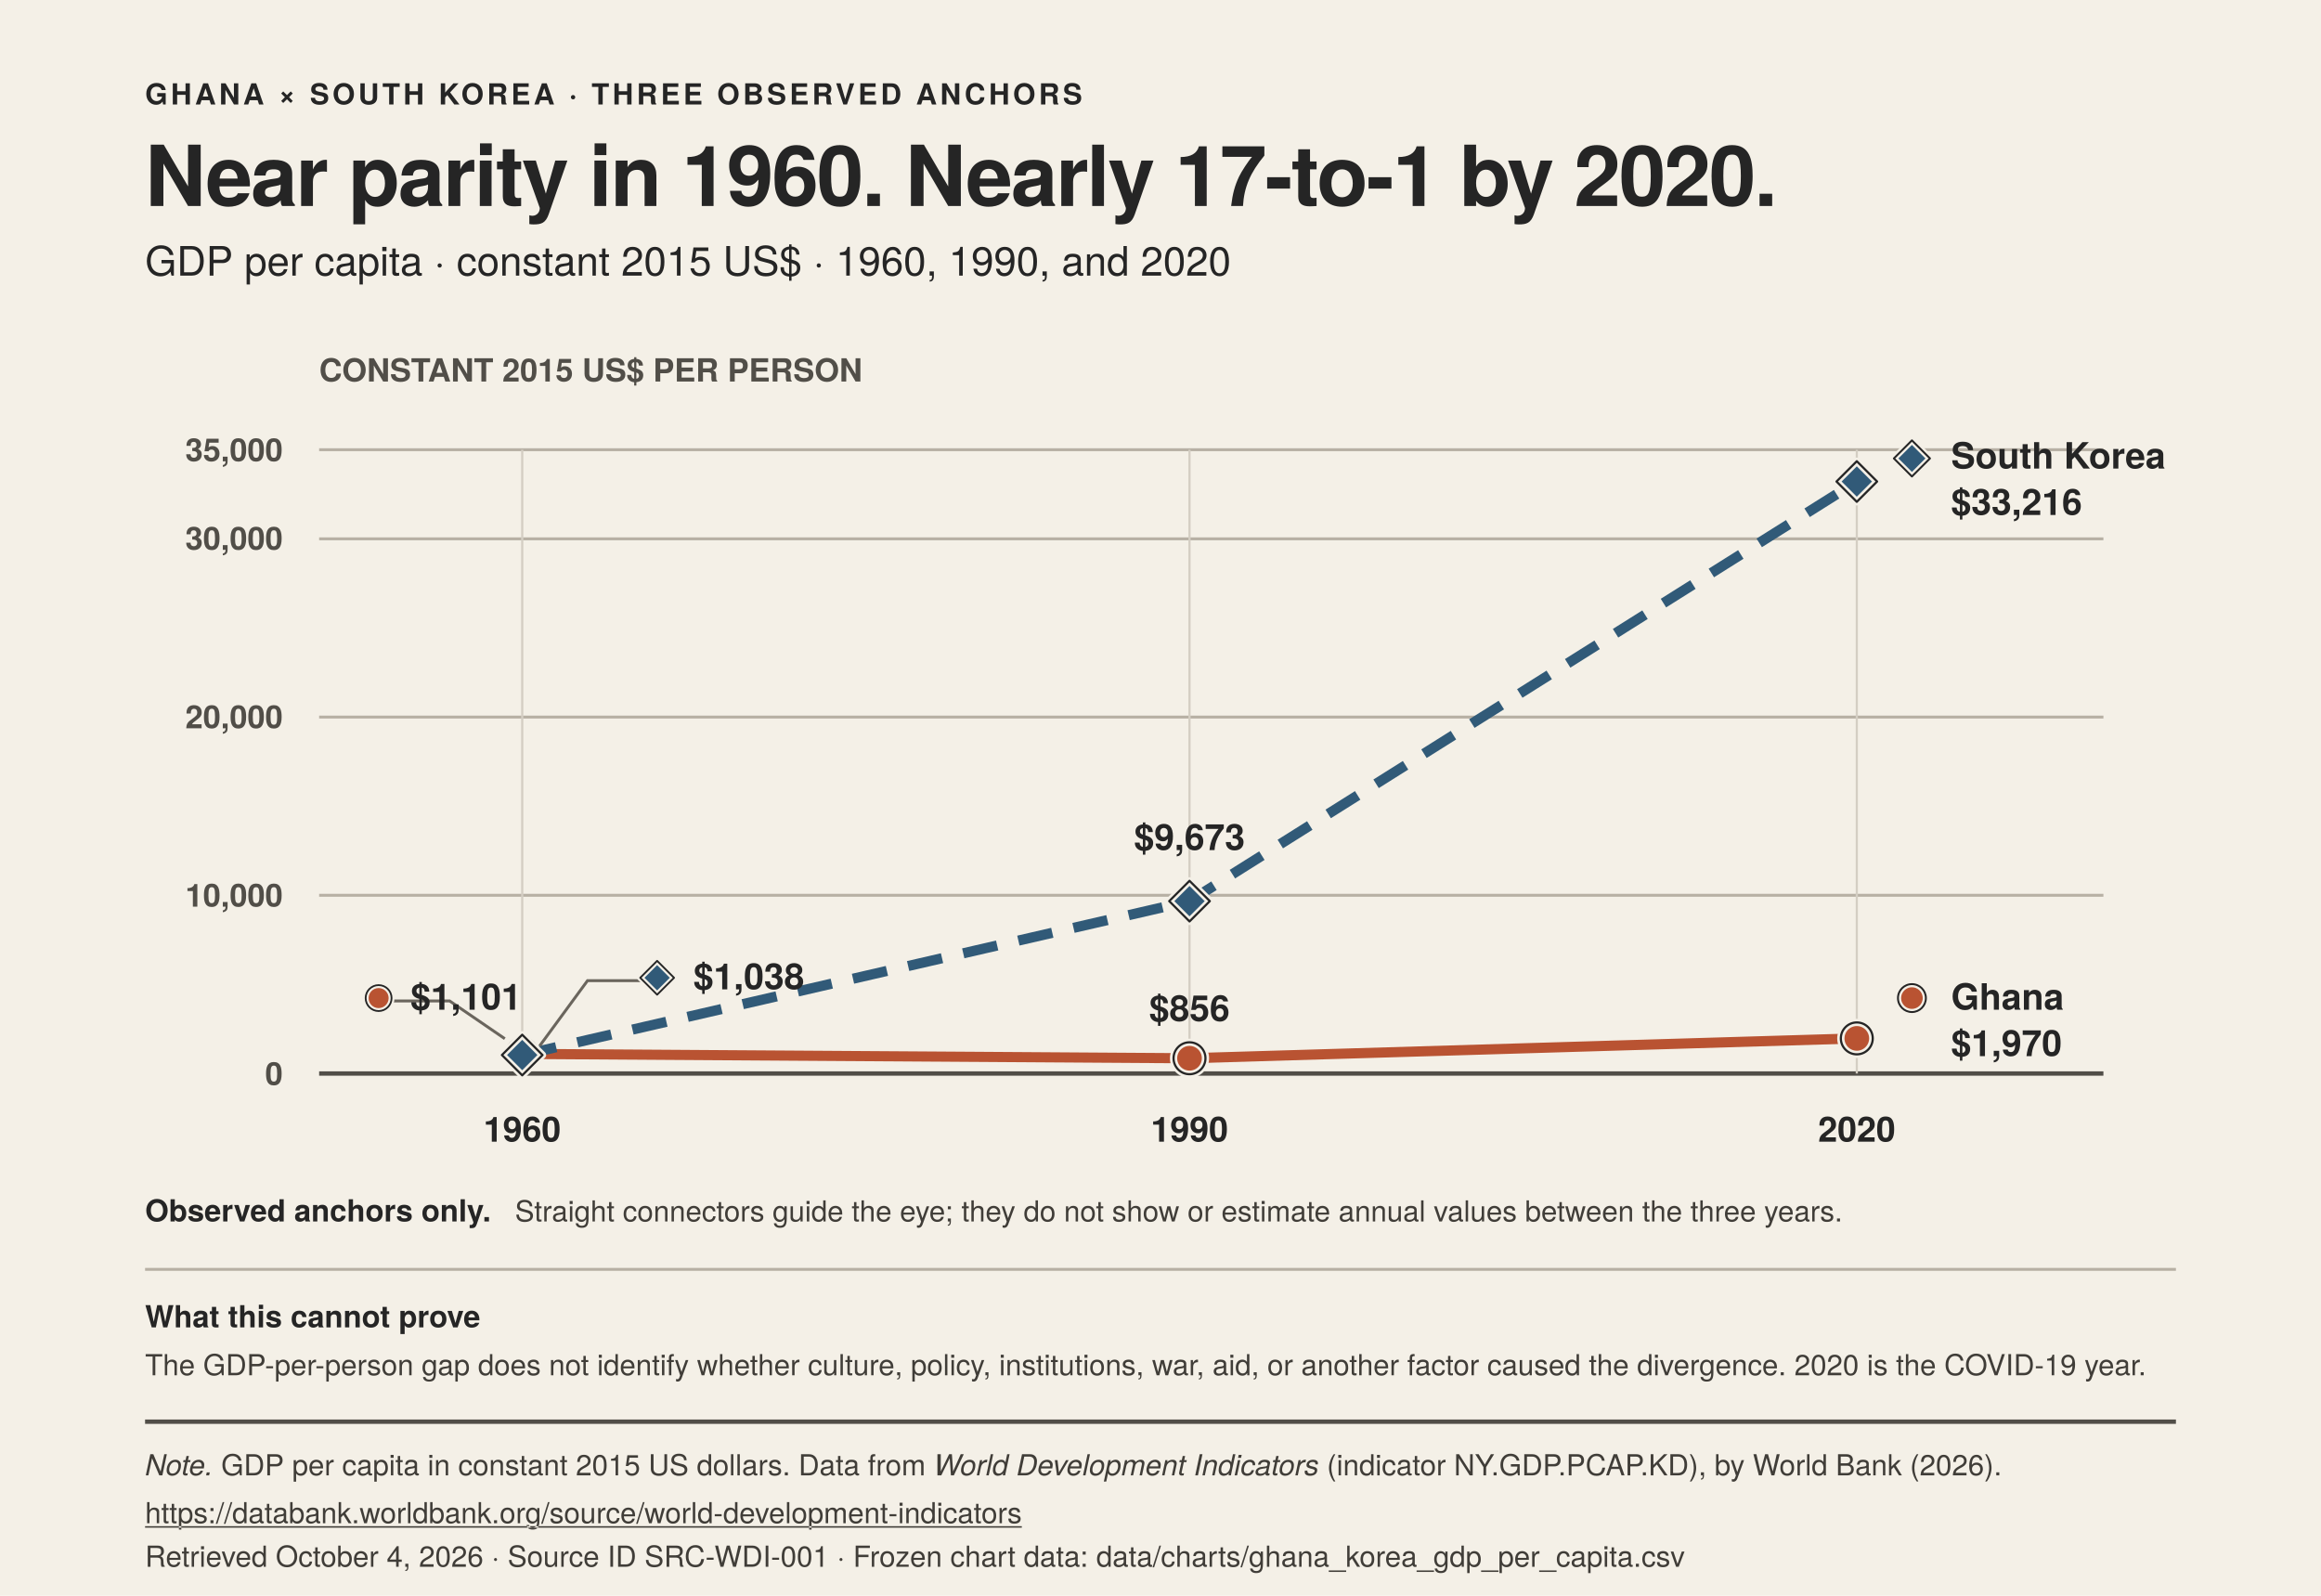
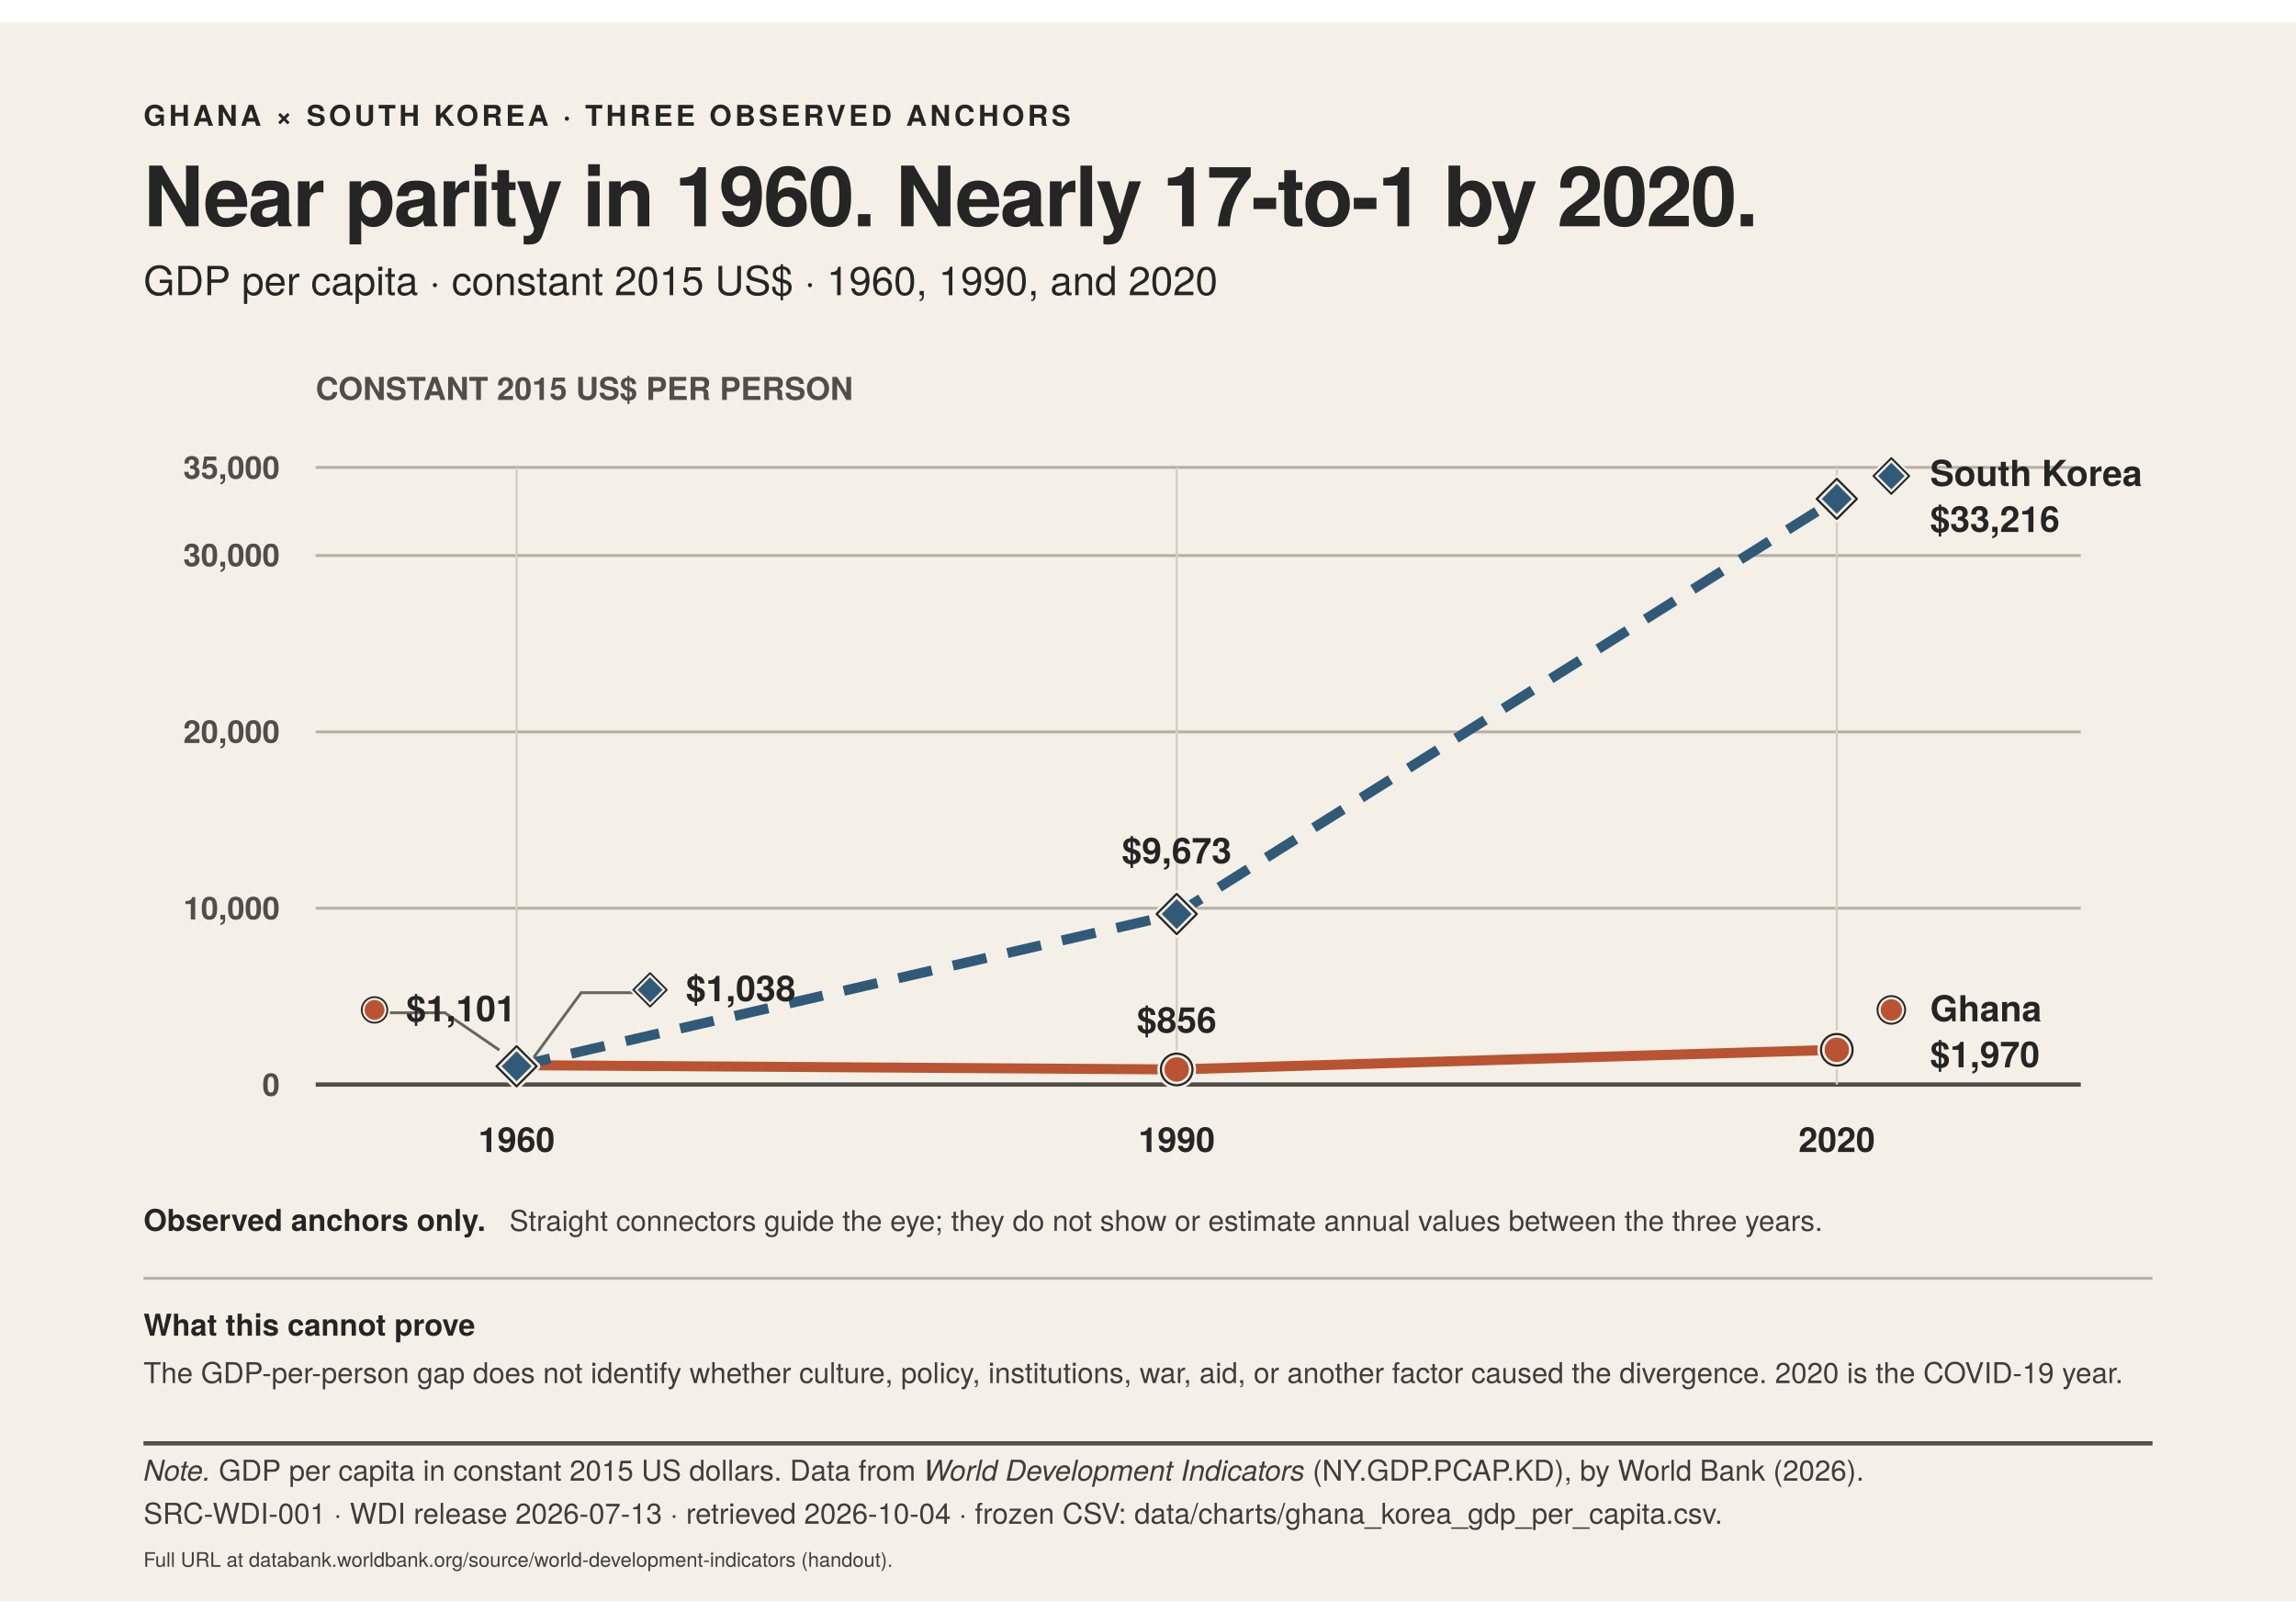
- <svg xmlns="http://www.w3.org/2000/svg" xmlns:xlink="http://www.w3.org/1999/xlink" viewBox="0 0 1600 1100" role="img" aria-labelledby="chart-title chart-desc">
+ <svg xmlns="http://www.w3.org/2000/svg" xmlns:xlink="http://www.w3.org/1999/xlink" width="297mm" height="210mm" viewBox="0 0 1600 1100" role="img" aria-labelledby="chart-title chart-desc">
  <defs>
    <style>
      .display { font-family: "Montserrat", "Helvetica Neue", sans-serif; fill: #252525; }
      .text { font-family: "Montserrat", "Helvetica Neue", sans-serif; fill: #252525; }
-       .title { font-size: 58px; font-weight: 750; letter-spacing: -1.2px; }
-       .subtitle { font-size: 28px; font-weight: 450; }
+       .title { font-size: 58px; font-weight: 900; letter-spacing: -1.2px; }
+       .subtitle { font-size: 28px; font-weight: 500; }
      .eyebrow { font-size: 20px; font-weight: 700; letter-spacing: 2.2px; }
-       .axis-label { font-size: 22px; font-weight: 650; fill: #514E48; }
+       .axis-label { font-size: 22px; font-weight: 600; fill: #514E48; }
      .year { font-size: 24px; font-weight: 700; fill: #252525; }
-       .value { font-size: 25px; font-weight: 750; font-variant-numeric: tabular-nums; fill: #252525; }
-       .country { font-size: 25px; font-weight: 750; fill: #252525; }
-       .note-head { font-size: 21px; font-weight: 750; fill: #252525; }
-       .note { font-size: 20px; font-weight: 450; fill: #403D38; }
+       .value { font-size: 25px; font-weight: 700; font-variant-numeric: tabular-nums; fill: #252525; }
+       .country { font-size: 25px; font-weight: 700; fill: #252525; }
+       .note-head { font-size: 21px; font-weight: 700; fill: #252525; }
+       .note { font-size: 20px; font-weight: 500; fill: #403D38; }
+       .fignote { font-size: 14px; font-weight: 500; fill: #403D38; font-variant-numeric: tabular-nums; }
      .grid { stroke: #B7B0A4; stroke-width: 2; }
      .baseline { stroke: #514E48; stroke-width: 3; }
      .leader { stroke: #6A655D; stroke-width: 2; fill: none; }
    </style>
    <symbol id="ghana-circle" viewBox="-16 -16 32 32">
      <circle cx="0" cy="0" r="11" fill="#B95332" stroke="#F4F0E7" stroke-width="5" />
      <circle cx="0" cy="0" r="11" fill="none" stroke="#252525" stroke-width="1.5" />
    </symbol>
    <symbol id="korea-diamond" viewBox="-18 -18 36 36">
      <path d="M0,-14 L14,0 L0,14 L-14,0 Z" fill="#315A78" stroke="#F4F0E7" stroke-width="5" stroke-linejoin="round" />
      <path d="M0,-14 L14,0 L0,14 L-14,0 Z" fill="none" stroke="#252525" stroke-width="1.5" stroke-linejoin="round" />
    </symbol>
  </defs>
  <rect width="1600" height="1100" fill="#F4F0E7" />
  <g id="heading">
    <text x="100" y="72" class="text eyebrow">GHANA × SOUTH KOREA · THREE OBSERVED ANCHORS</text>
    <text id="chart-title-visible" x="100" y="142" class="display title">Near parity in 1960. Nearly 17-to-1 by 2020.</text>
    <text x="100" y="190" class="text subtitle">GDP per capita · constant 2015 US$ · 1960, 1990, and 2020</text>
  </g>
  <g id="plot" aria-label="Shared axis from zero to 35,000 constant 2015 US dollars">
    <text x="220" y="263" class="text axis-label">CONSTANT 2015 US$ PER PERSON</text>
    <g id="gridlines">
      <line x1="220" y1="310" x2="1450" y2="310" class="grid" />
      <line x1="220" y1="371.43" x2="1450" y2="371.43" class="grid" />
      <line x1="220" y1="494.29" x2="1450" y2="494.29" class="grid" />
      <line x1="220" y1="617.14" x2="1450" y2="617.14" class="grid" />
      <line x1="220" y1="740" x2="1450" y2="740" class="baseline" />
      <text x="195" y="318" text-anchor="end" class="text axis-label">35,000</text>
      <text x="195" y="379" text-anchor="end" class="text axis-label">30,000</text>
      <text x="195" y="502" text-anchor="end" class="text axis-label">20,000</text>
      <text x="195" y="625" text-anchor="end" class="text axis-label">10,000</text>
      <text x="195" y="748" text-anchor="end" class="text axis-label">0</text>
    </g>
    <g id="year-guides">
      <line x1="360" y1="310" x2="360" y2="740" stroke="#D4CEC3" stroke-width="1.5" />
      <line x1="820" y1="310" x2="820" y2="740" stroke="#D4CEC3" stroke-width="1.5" />
      <line x1="1280" y1="310" x2="1280" y2="740" stroke="#D4CEC3" stroke-width="1.5" />
      <text x="360" y="787" text-anchor="middle" class="text year">1960</text>
      <text x="820" y="787" text-anchor="middle" class="text year">1990</text>
      <text x="1280" y="787" text-anchor="middle" class="text year">2020</text>
    </g>
    <g id="ghana-series" aria-label="Ghana: 1,101 in 1960; 856 in 1990; 1,970 in 2020">
      <path d="M360,726.48 L820,729.48 L1280,715.79" fill="none" stroke="#B95332" stroke-width="7" stroke-linecap="round" stroke-linejoin="round" />
      <use href="#ghana-circle" xlink:href="#ghana-circle" x="344" y="710.48" width="32" height="32" />
      <use href="#ghana-circle" xlink:href="#ghana-circle" x="804" y="713.48" width="32" height="32" />
      <use href="#ghana-circle" xlink:href="#ghana-circle" x="1264" y="699.79" width="32" height="32" />
    </g>
    <g id="korea-series" aria-label="South Korea: 1,038 in 1960; 9,673 in 1990; 33,216 in 2020">
      <path d="M360,727.25 L820,621.17 L1280,331.92" fill="none" stroke="#315A78" stroke-width="7" stroke-dasharray="24 15" stroke-linecap="butt" stroke-linejoin="round" />
      <use href="#korea-diamond" xlink:href="#korea-diamond" x="342" y="709.25" width="36" height="36" />
      <use href="#korea-diamond" xlink:href="#korea-diamond" x="802" y="603.17" width="36" height="36" />
      <use href="#korea-diamond" xlink:href="#korea-diamond" x="1262" y="313.92" width="36" height="36" />
    </g>
    <g id="value-labels">
      <path d="M348,716 L310,690 L270,690" class="leader" />
      <use href="#ghana-circle" xlink:href="#ghana-circle" x="248" y="675" width="26" height="26" />
      <text x="283" y="696" class="text value">$1,101</text>
      <path d="M372,721 L405,676 L443,676" class="leader" />
      <use href="#korea-diamond" xlink:href="#korea-diamond" x="438" y="659" width="30" height="30" />
      <text x="478" y="682" class="text value">$1,038</text>
      <text x="820" y="586" text-anchor="middle" class="text value">$9,673</text>
      <text x="820" y="704" text-anchor="middle" class="text value">$856</text>
      <use href="#korea-diamond" xlink:href="#korea-diamond" x="1302" y="300" width="32" height="32" />
      <text x="1345" y="323" class="text country">South Korea</text>
      <text x="1345" y="355" class="text value">$33,216</text>
      <use href="#ghana-circle" xlink:href="#ghana-circle" x="1304" y="674" width="28" height="28" />
      <text x="1345" y="696" class="text country">Ghana</text>
      <text x="1345" y="728" class="text value">$1,970</text>
    </g>
  </g>
  <g id="reading-notes">
    <text x="100" y="842" class="text note-head">Observed anchors only.</text>
    <text x="355" y="842" class="text note">Straight connectors guide the eye; they do not show or estimate annual values between the three years.</text>
    <line x1="100" y1="875" x2="1500" y2="875" stroke="#B7B0A4" stroke-width="2" />
    <text x="100" y="915" class="text note-head">What this cannot prove</text>
    <text x="100" y="948" class="text note">The GDP-per-person gap does not identify whether culture, policy, institutions, war, aid, or another factor caused the divergence. 2020 is the COVID-19 year.</text>
  </g>
  <g id="figure-note">
-     <line x1="100" y1="980" x2="1500" y2="980" stroke="#514E48" stroke-width="3" />
-     <text x="100" y="1017" class="text note">
+     <line x1="100" y1="990" x2="1500" y2="990" stroke="#514E48" stroke-width="3" />
+     <text x="100" y="1016" class="text note">
      <tspan font-style="italic">Note.</tspan>
      <tspan> GDP per capita in constant 2015 US dollars. Data from </tspan>
      <tspan font-style="italic">World Development Indicators</tspan>
-       <tspan> (indicator NY.GDP.PCAP.KD), by World Bank (2026).</tspan>
+       <tspan> (NY.GDP.PCAP.KD), by World Bank (2026).</tspan>
    </text>
-     <a href="https://databank.worldbank.org/source/world-development-indicators" xlink:href="https://databank.worldbank.org/source/world-development-indicators" target="_blank">
-       <text x="100" y="1050" class="text note" text-decoration="underline">https://databank.worldbank.org/source/world-development-indicators</text>
-     </a>
-     <text x="100" y="1080" class="text note">Retrieved October 4, 2026 · Source ID SRC-WDI-001 · Frozen chart data: data/charts/ghana_korea_gdp_per_capita.csv</text>
+     <text x="100" y="1046" class="text note">SRC-WDI-001 · WDI release 2026-07-13 · retrieved 2026-10-04 · frozen CSV: data/charts/ghana_korea_gdp_per_capita.csv.</text>
+     <text x="100" y="1076" class="text fignote">Full URL at databank.worldbank.org/source/world-development-indicators (handout).</text>
  </g>
</svg>
